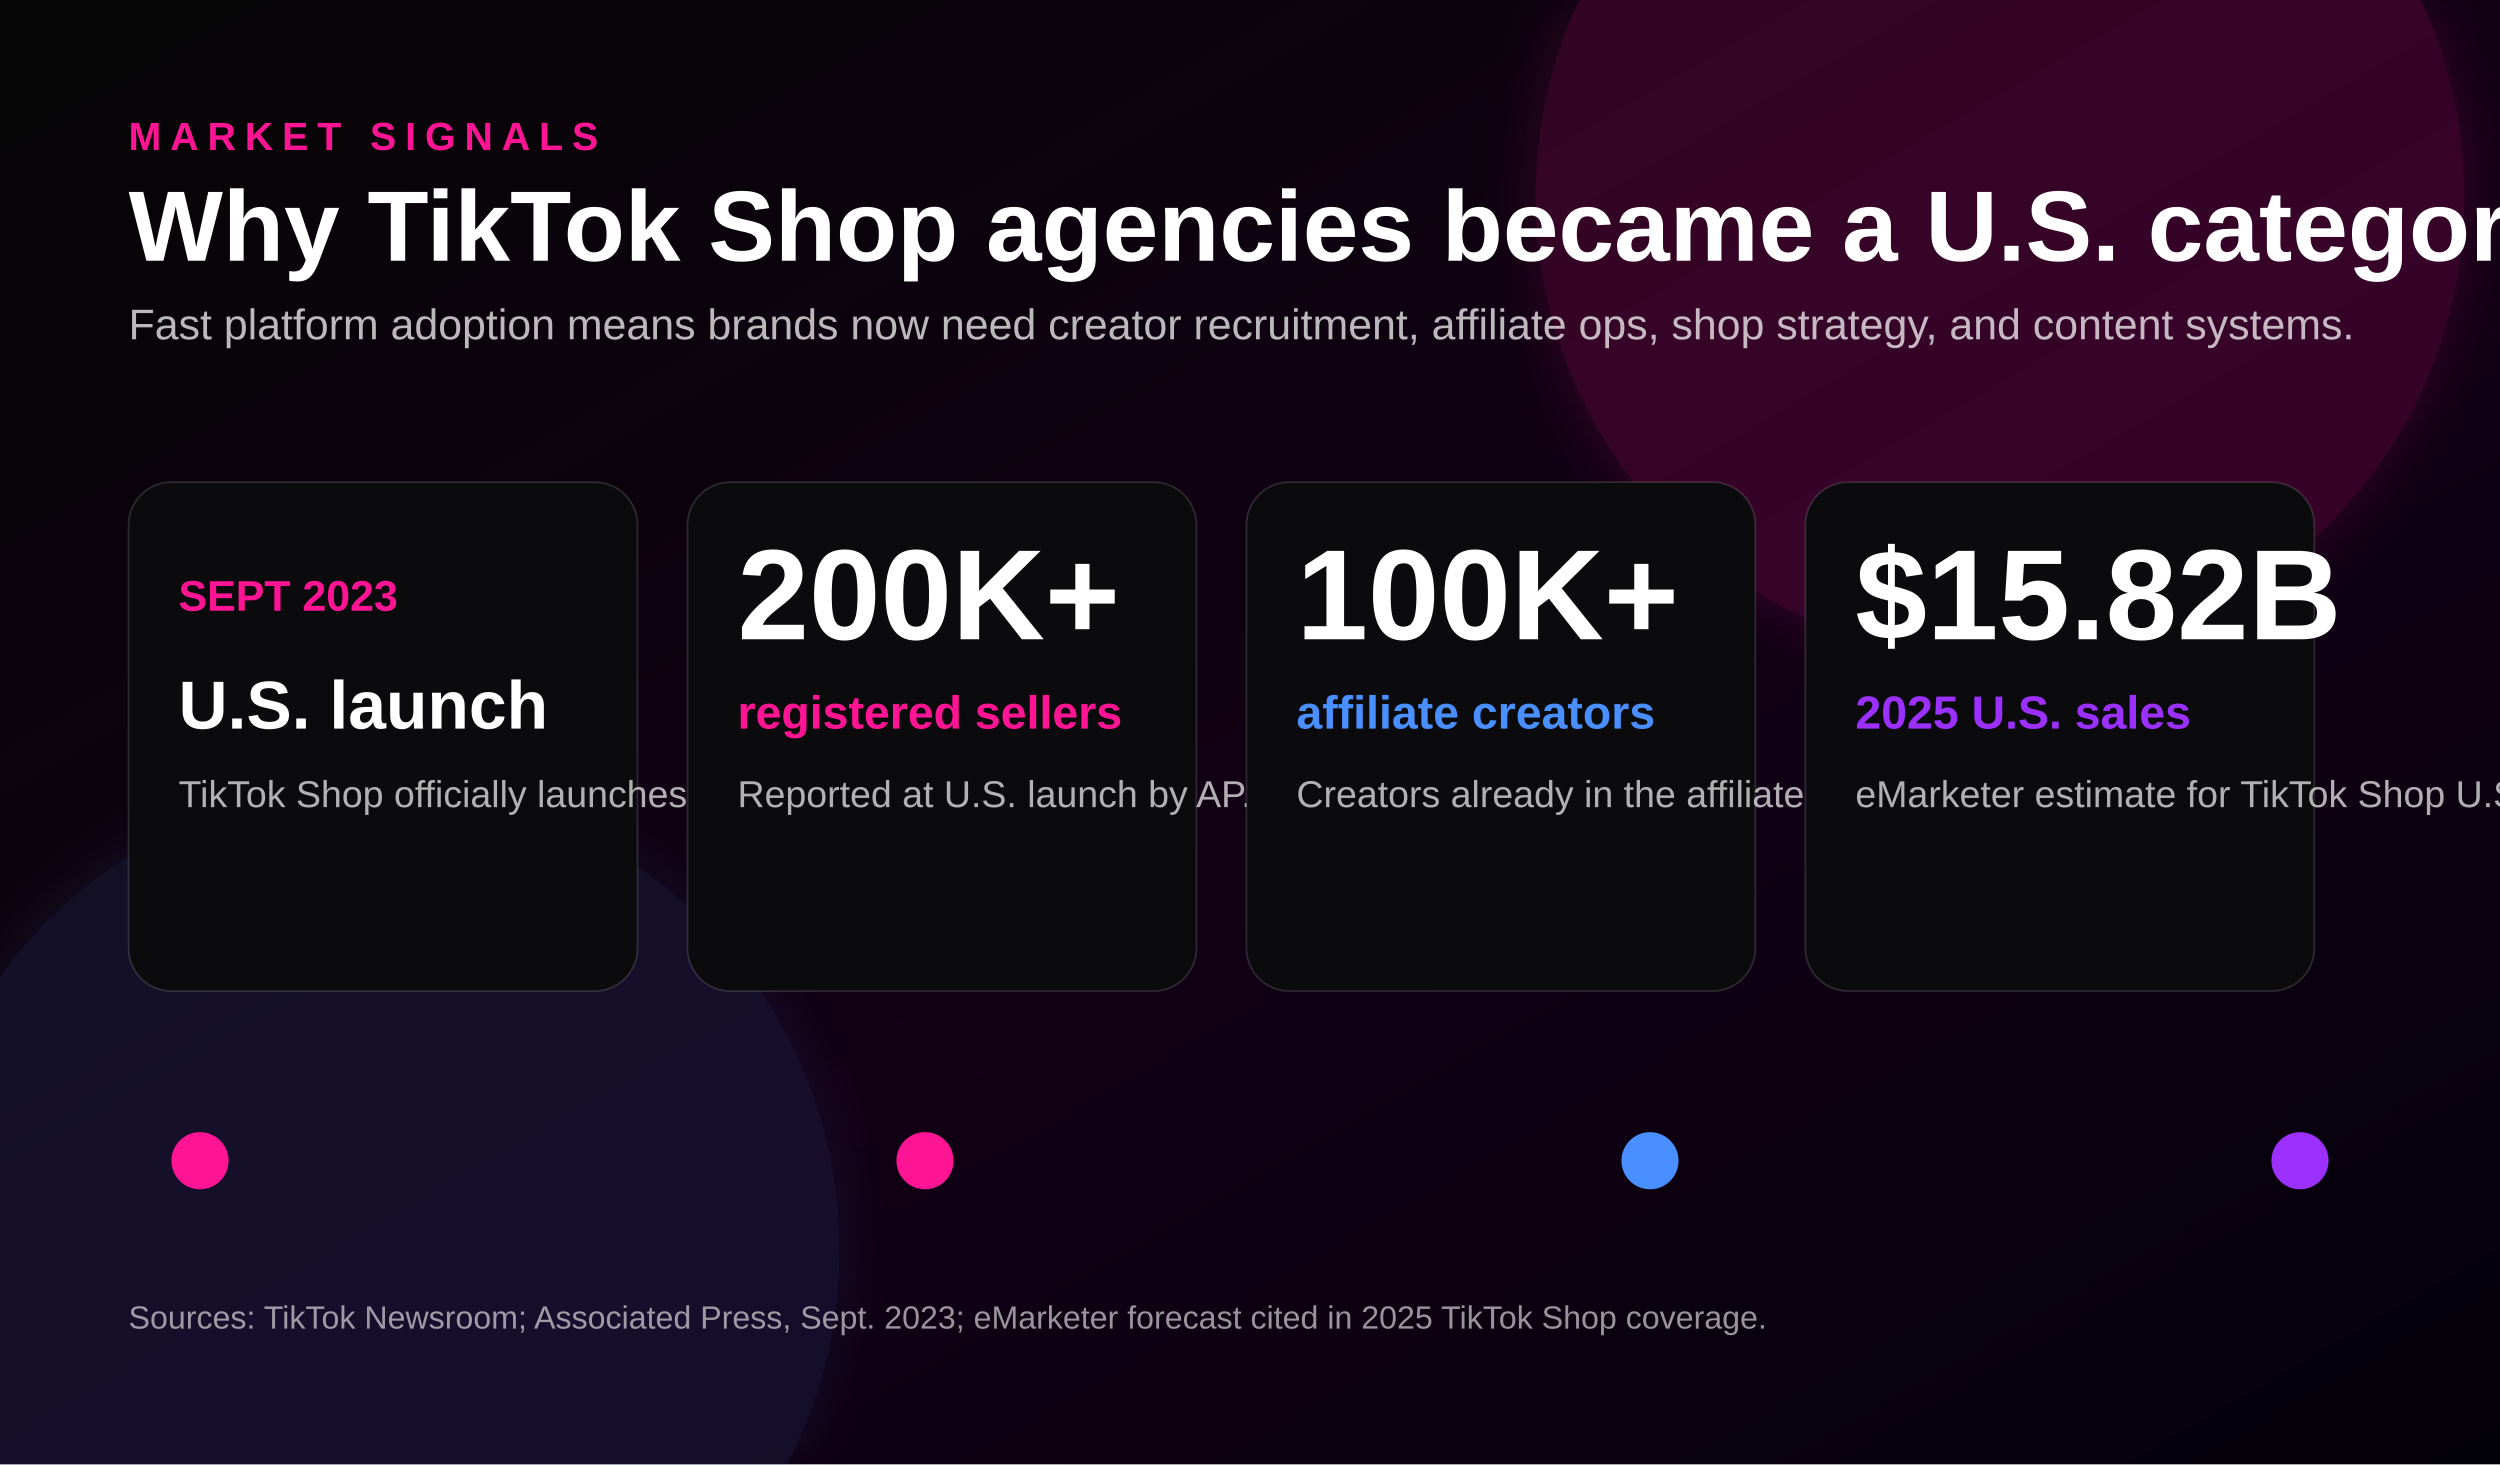
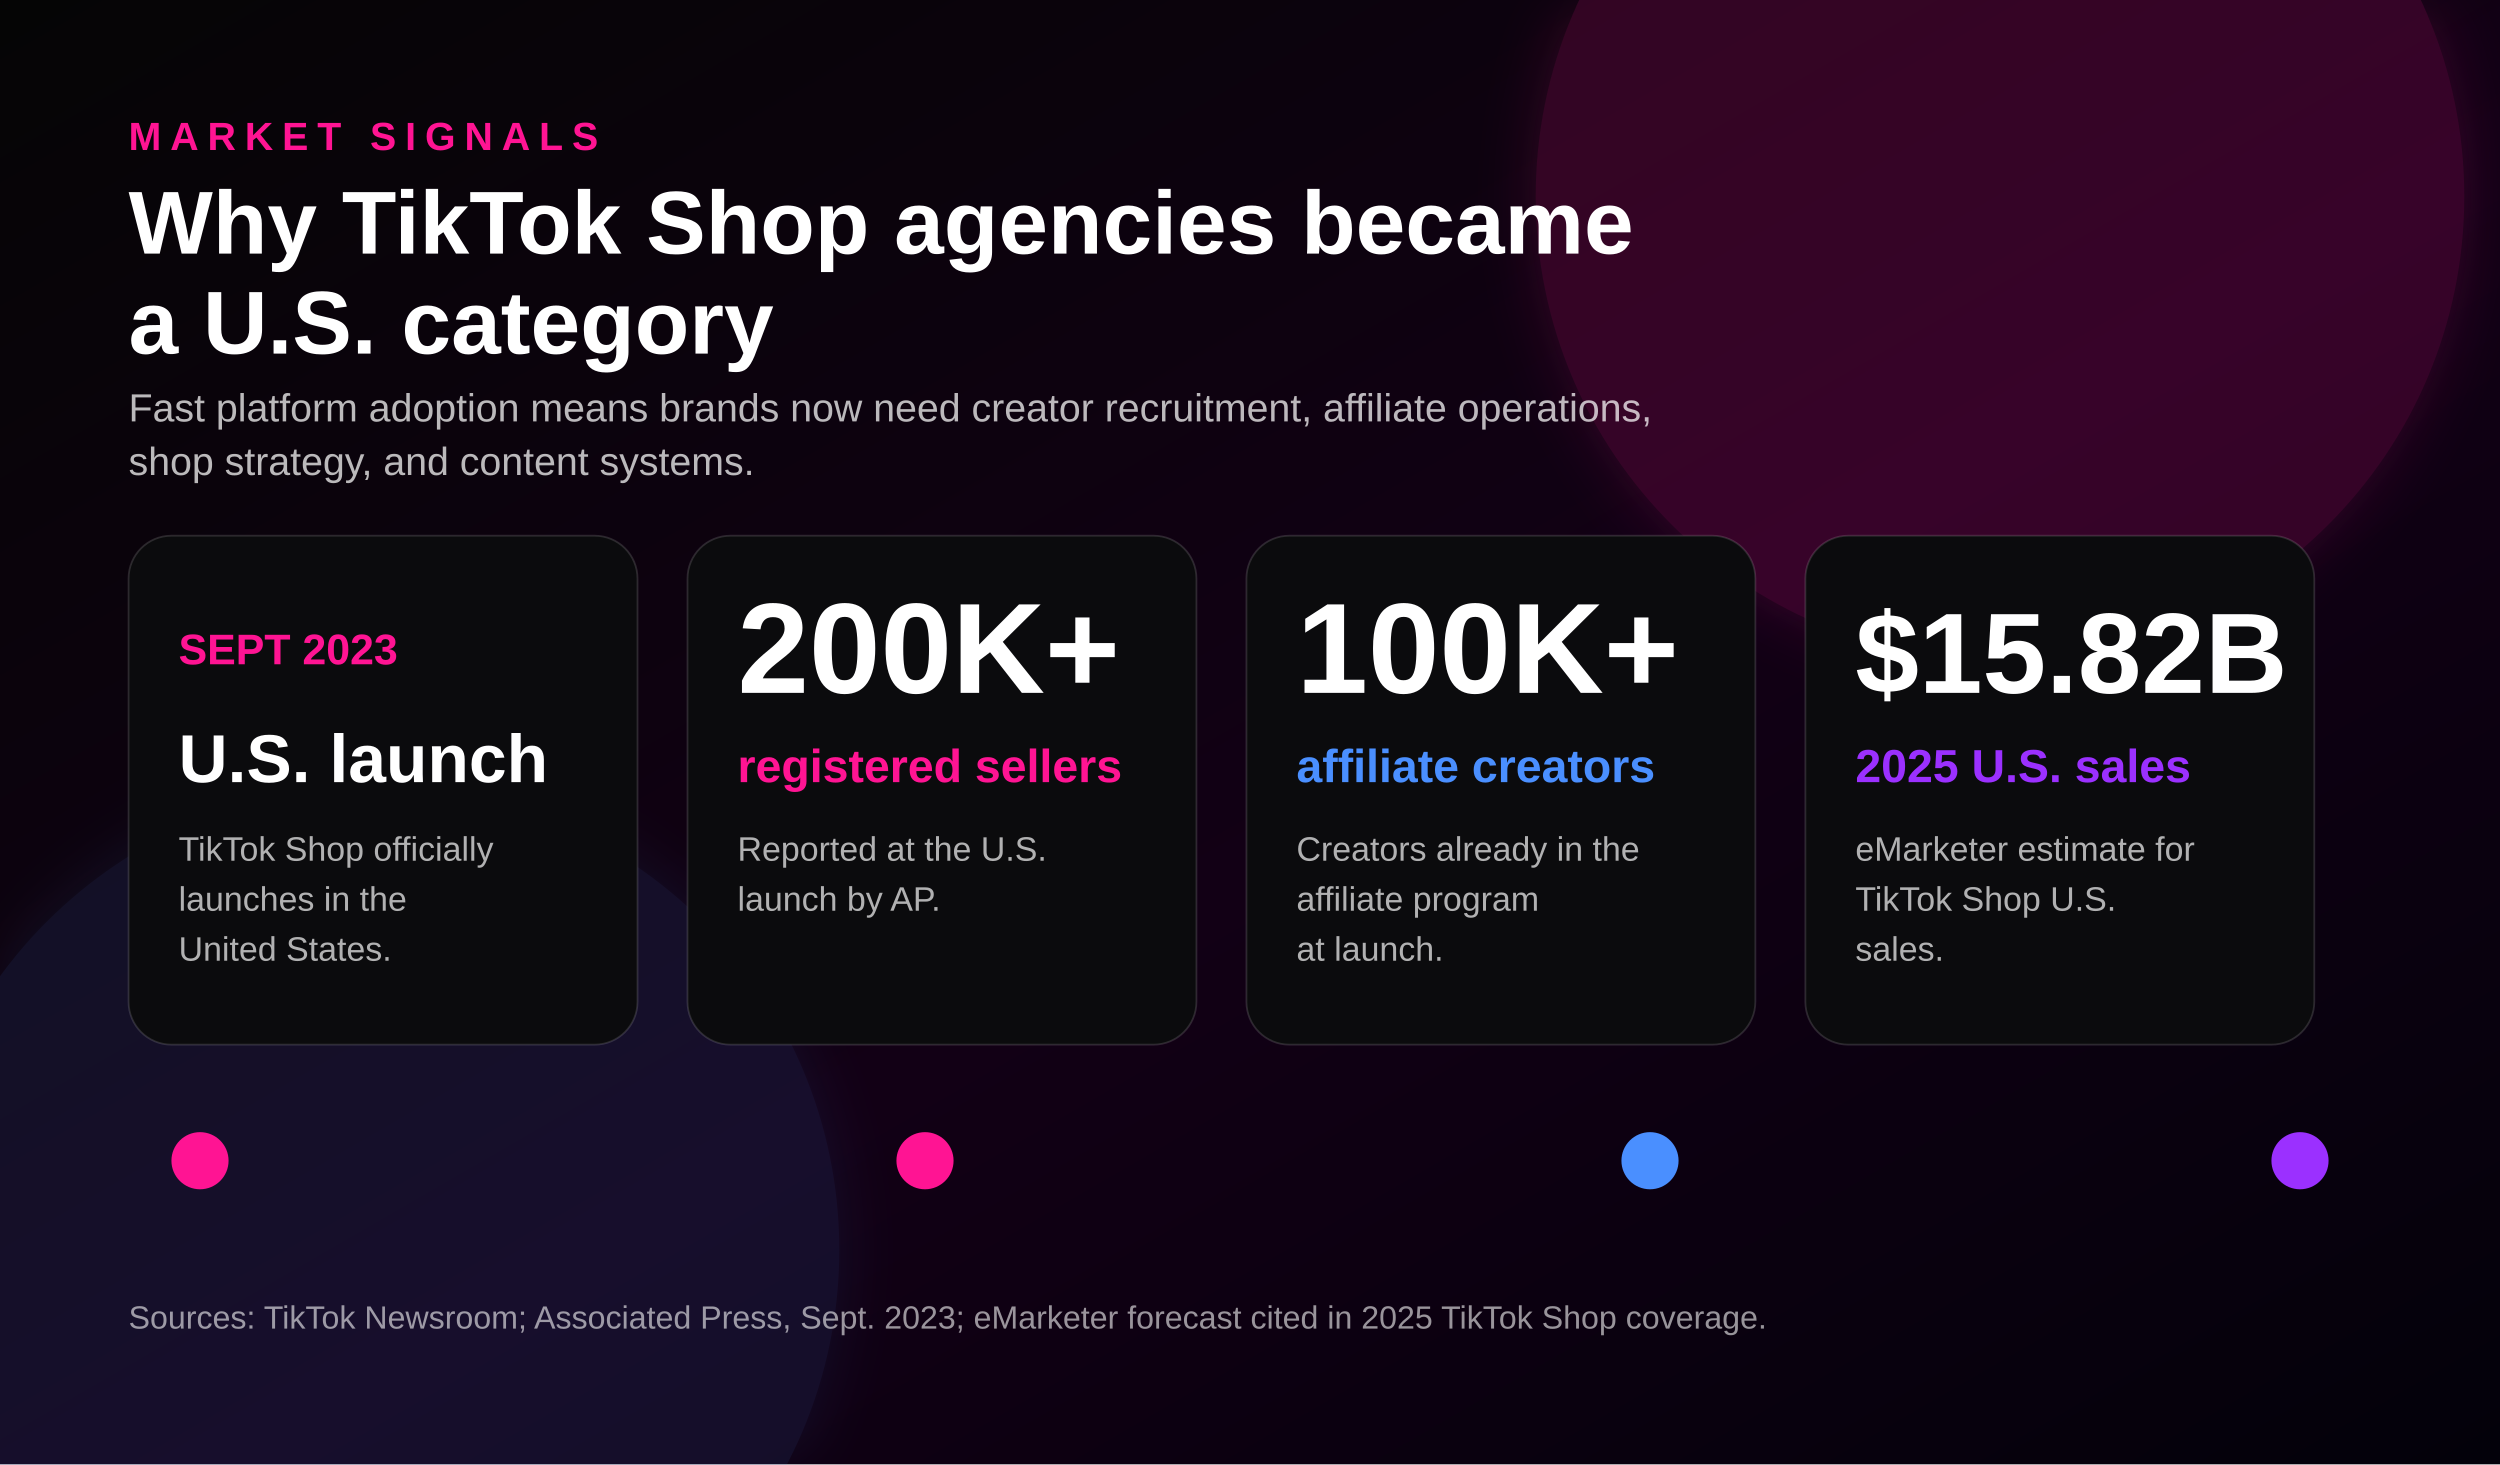
<svg xmlns="http://www.w3.org/2000/svg" viewBox="0 0 1400 820" role="img" aria-labelledby="title desc">
  <defs>
    <linearGradient id="bg" x1="0" x2="1" y1="0" y2="1">
      <stop offset="0" stop-color="#050505" />
      <stop offset=".55" stop-color="#120015" />
      <stop offset="1" stop-color="#03010a" />
    </linearGradient>
    <linearGradient id="hot" x1="0" x2="1">
      <stop offset="0" stop-color="#ff1493" />
      <stop offset=".55" stop-color="#9b30ff" />
      <stop offset="1" stop-color="#4A8FFF" />
    </linearGradient>
    <filter id="glow">
      <feGaussianBlur stdDeviation="16" result="b" />
      <feMerge>
        <feMergeNode in="b" />
        <feMergeNode in="SourceGraphic" />
      </feMerge>
    </filter>
  </defs>
  <rect width="1400" height="820" fill="url(#bg)" />
  <circle cx="1120" cy="110" r="260" fill="#ff1493" opacity=".16" filter="url(#glow)" />
  <circle cx="210" cy="700" r="260" fill="#4A8FFF" opacity=".10" filter="url(#glow)" />
  <text x="72" y="84" fill="#ff1493" font-family="Arial, Helvetica, sans-serif" font-size="22" font-weight="700" letter-spacing="5">MARKET SIGNALS</text>
-   <text x="72" y="146" fill="#fff" font-family="Arial, Helvetica, sans-serif" font-size="56" font-weight="900">Why TikTok Shop agencies became a U.S. category</text>
-   <text x="72" y="190" fill="rgba(255,255,255,.72)" font-family="Arial, Helvetica, sans-serif" font-size="24">Fast platform adoption means brands now need creator recruitment, affiliate ops, shop strategy, and content systems.</text>
-   <g transform="translate(72 270)">
+   <text x="72" y="142" fill="#fff" font-family="Arial, Helvetica, sans-serif" font-size="50" font-weight="900">
+     <tspan x="72" dy="0">Why TikTok Shop agencies became</tspan>
+     <tspan x="72" dy="56">a U.S. category</tspan>
+   </text>
+   <text x="72" y="236" fill="rgba(255,255,255,.72)" font-family="Arial, Helvetica, sans-serif" font-size="22">
+     <tspan x="72" dy="0">Fast platform adoption means brands now need creator recruitment, affiliate operations,</tspan>
+     <tspan x="72" dy="30">shop strategy, and content systems.</tspan>
+   </text>
+   <g transform="translate(72 300)">
    <rect width="285" height="285" rx="24" fill="#0b0b0d" stroke="rgba(255,255,255,.14)" />
    <text x="28" y="72" fill="#FF1493" font-family="Arial, Helvetica, sans-serif" font-size="24" font-weight="800">SEPT 2023</text>
    <text x="28" y="138" fill="#fff" font-family="Arial, Helvetica, sans-serif" font-size="38" font-weight="900">U.S. launch</text>
-     <text x="28" y="182" fill="rgba(255,255,255,.68)" font-family="Arial, Helvetica, sans-serif" font-size="21">TikTok Shop officially launches in the United States.</text>
+     <text x="28" y="182" fill="rgba(255,255,255,.68)" font-family="Arial, Helvetica, sans-serif" font-size="19">
+       <tspan x="28" dy="0">TikTok Shop officially</tspan>
+       <tspan x="28" dy="28">launches in the</tspan>
+       <tspan x="28" dy="28">United States.</tspan>
+     </text>
  </g>
-   <g transform="translate(385 270)">
+   <g transform="translate(385 300)">
    <rect width="285" height="285" rx="24" fill="#0b0b0d" stroke="rgba(255,255,255,.14)" />
    <text x="28" y="88" fill="#fff" font-family="Arial, Helvetica, sans-serif" font-size="72" font-weight="900">200K+</text>
    <text x="28" y="138" fill="#ff1493" font-family="Arial, Helvetica, sans-serif" font-size="26" font-weight="800">registered sellers</text>
-     <text x="28" y="182" fill="rgba(255,255,255,.68)" font-family="Arial, Helvetica, sans-serif" font-size="21">Reported at U.S. launch by AP.</text>
+     <text x="28" y="182" fill="rgba(255,255,255,.68)" font-family="Arial, Helvetica, sans-serif" font-size="19">
+       <tspan x="28" dy="0">Reported at the U.S.</tspan>
+       <tspan x="28" dy="28">launch by AP.</tspan>
+     </text>
  </g>
-   <g transform="translate(698 270)">
+   <g transform="translate(698 300)">
    <rect width="285" height="285" rx="24" fill="#0b0b0d" stroke="rgba(255,255,255,.14)" />
    <text x="28" y="88" fill="#fff" font-family="Arial, Helvetica, sans-serif" font-size="72" font-weight="900">100K+</text>
    <text x="28" y="138" fill="#4A8FFF" font-family="Arial, Helvetica, sans-serif" font-size="26" font-weight="800">affiliate creators</text>
-     <text x="28" y="182" fill="rgba(255,255,255,.68)" font-family="Arial, Helvetica, sans-serif" font-size="21">Creators already in the affiliate program at launch.</text>
+     <text x="28" y="182" fill="rgba(255,255,255,.68)" font-family="Arial, Helvetica, sans-serif" font-size="19">
+       <tspan x="28" dy="0">Creators already in the</tspan>
+       <tspan x="28" dy="28">affiliate program</tspan>
+       <tspan x="28" dy="28">at launch.</tspan>
+     </text>
  </g>
-   <g transform="translate(1011 270)">
+   <g transform="translate(1011 300)">
    <rect width="285" height="285" rx="24" fill="#0b0b0d" stroke="rgba(255,255,255,.14)" />
-     <text x="28" y="88" fill="#fff" font-family="Arial, Helvetica, sans-serif" font-size="72" font-weight="900">$15.82B</text>
+     <text x="28" y="88" fill="#fff" font-family="Arial, Helvetica, sans-serif" font-size="64" font-weight="900">$15.82B</text>
    <text x="28" y="138" fill="#9b30ff" font-family="Arial, Helvetica, sans-serif" font-size="26" font-weight="800">2025 U.S. sales</text>
-     <text x="28" y="182" fill="rgba(255,255,255,.68)" font-family="Arial, Helvetica, sans-serif" font-size="21">eMarketer estimate for TikTok Shop U.S. sales.</text>
+     <text x="28" y="182" fill="rgba(255,255,255,.68)" font-family="Arial, Helvetica, sans-serif" font-size="19">
+       <tspan x="28" dy="0">eMarketer estimate for</tspan>
+       <tspan x="28" dy="28">TikTok Shop U.S.</tspan>
+       <tspan x="28" dy="28">sales.</tspan>
+     </text>
  </g>
  <path d="M105 650 H1295" stroke="url(#hot)" stroke-width="8" stroke-linecap="round" />
  <circle cx="112" cy="650" r="16" fill="#FF1493" />
  <circle cx="518" cy="650" r="16" fill="#ff1493" />
  <circle cx="924" cy="650" r="16" fill="#4A8FFF" />
  <circle cx="1288" cy="650" r="16" fill="#9b30ff" />
  <text x="72" y="744" fill="rgba(255,255,255,.58)" font-family="Arial, Helvetica, sans-serif" font-size="18">Sources: TikTok Newsroom; Associated Press, Sept. 2023; eMarketer forecast cited in 2025 TikTok Shop coverage.</text>
</svg>
